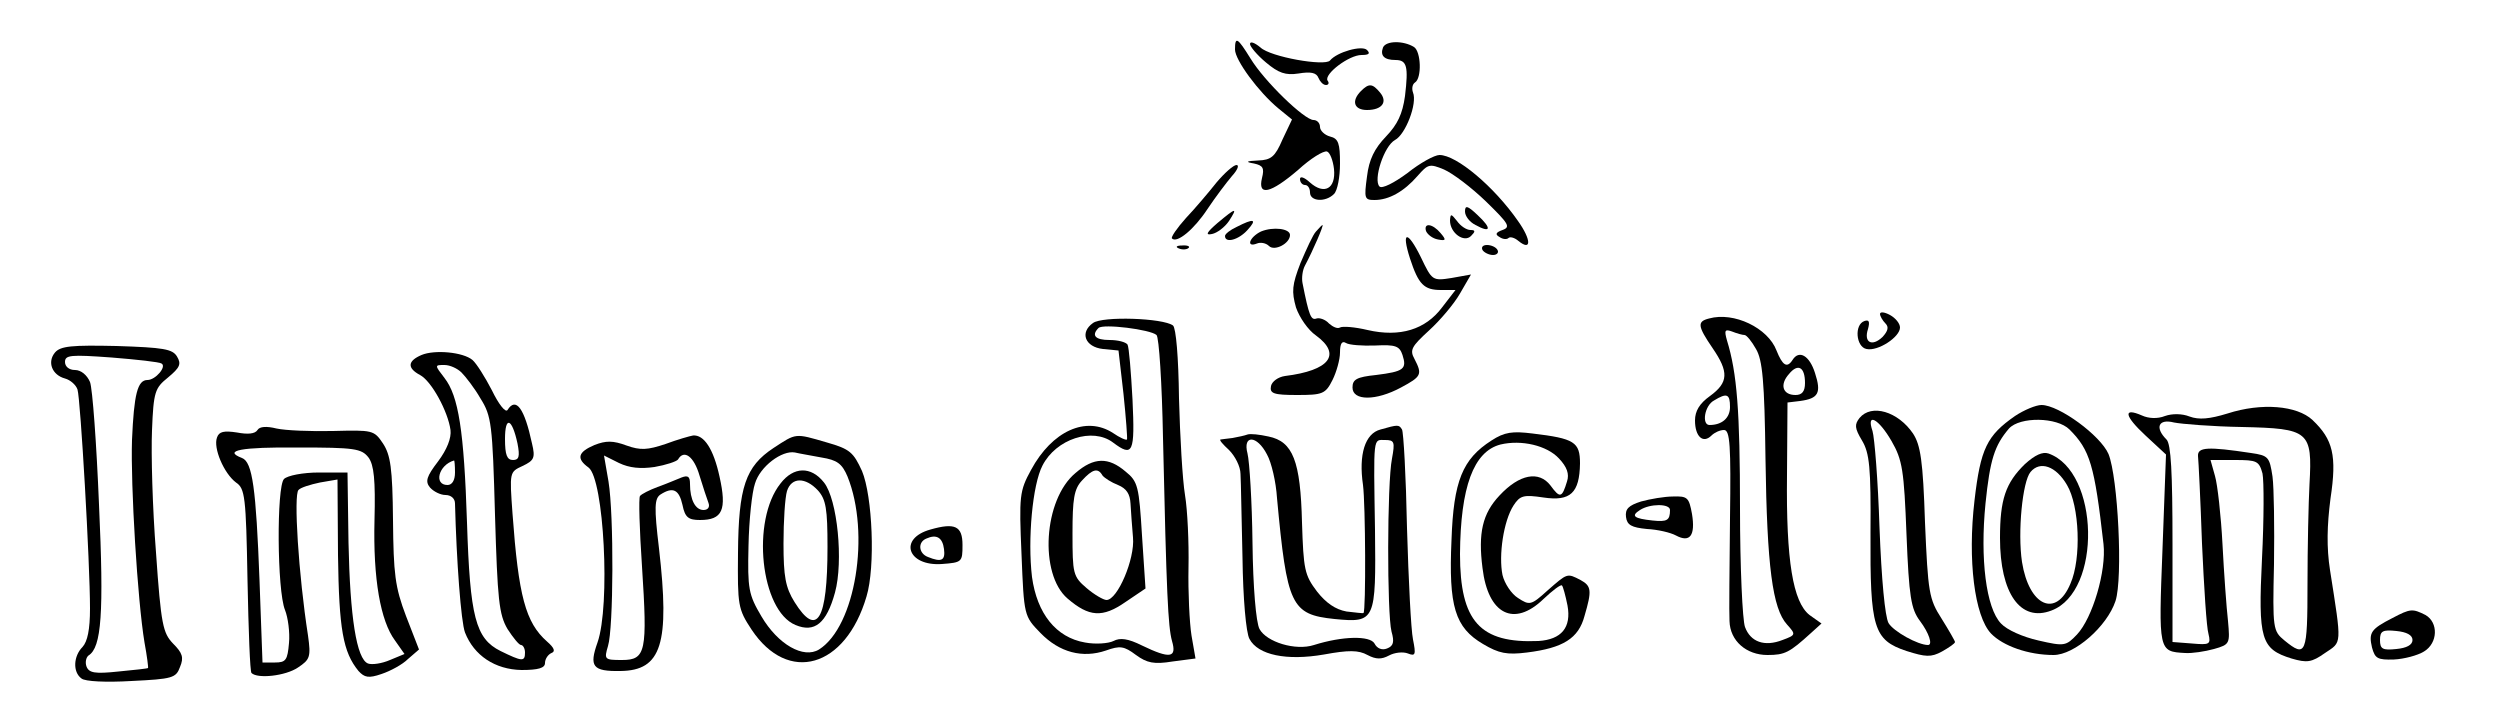
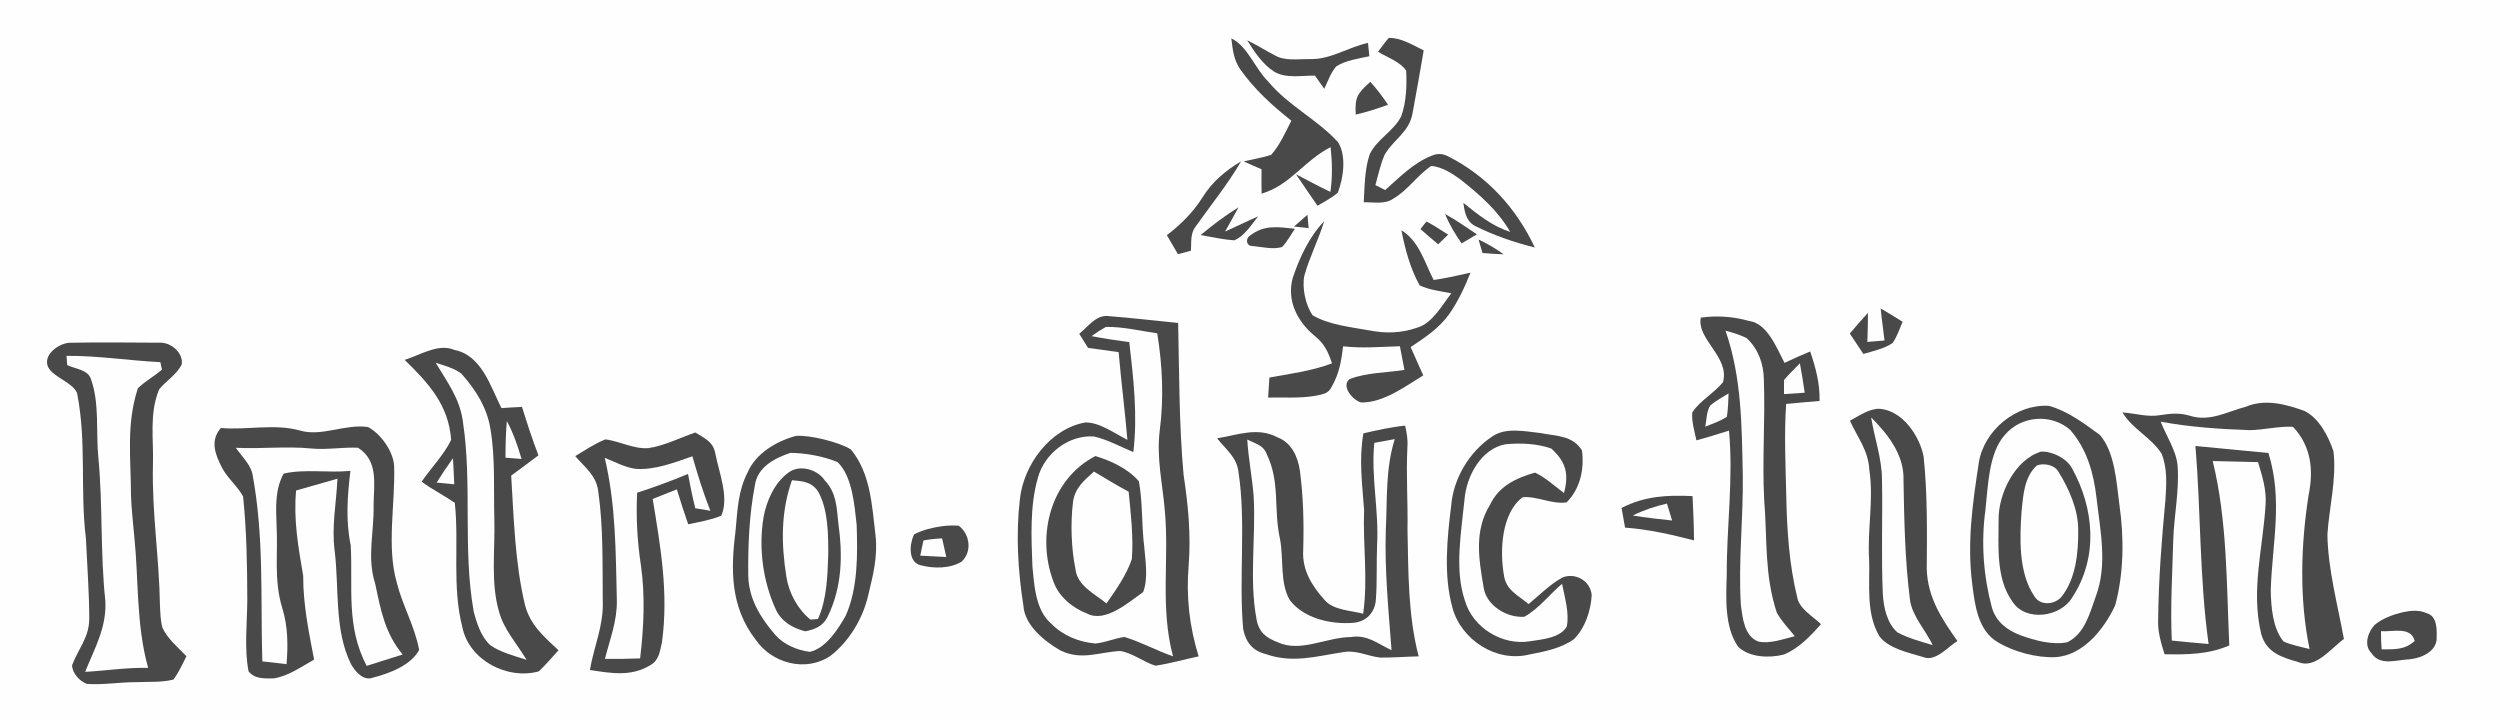
- <svg xmlns="http://www.w3.org/2000/svg" version="1.0" width="500pt" height="144pt" viewBox="0 0 500 144" preserveAspectRatio="xMidYMid meet">
-   <g transform="translate(0,144) scale(0.1,-0.1)" fill="#000000" stroke="none">
-     <path d="M2470 1341 c0 -21 47 -85 87 -118 l27 -22 -19 -40 c-15 -35 -23 -41 -49 -42 -24 -1 -26 -3 -8 -6 18 -4 21 -9 16 -29 -9 -37 17 -31 72 16 25 23 51 39 58 37 6 -2 12 -18 14 -35 4 -40 -20 -52 -48 -27 -12 11 -20 13 -20 7 0 -7 5 -12 10 -12 6 0 10 -7 10 -15 0 -18 31 -20 48 -3 7 7 12 34 12 61 0 40 -3 50 -20 54 -11 3 -20 12 -20 19 0 8 -6 14 -13 14 -18 0 -98 77 -126 123 -26 42 -31 45 -31 18z" />
-     <path d="M2500 1352 c0 -5 14 -22 32 -37 25 -21 39 -26 65 -22 24 4 36 2 40 -9 3 -7 9 -14 15 -14 5 0 7 4 3 9 -7 13 43 51 68 51 15 0 18 3 11 10 -10 10 -60 -4 -74 -21 -10 -12 -119 7 -139 26 -12 10 -21 13 -21 7z" />
-     <path d="M2766 1345 c-6 -16 2 -25 25 -25 23 0 26 -13 19 -72 -5 -36 -15 -57 -38 -81 -23 -24 -34 -46 -38 -80 -6 -44 -5 -47 15 -47 29 0 59 17 86 48 21 24 24 25 53 13 18 -8 55 -36 84 -64 45 -44 50 -51 33 -57 -14 -5 -15 -9 -6 -14 7 -5 15 -5 18 -2 3 3 12 1 20 -6 26 -21 26 2 -1 40 -48 69 -123 132 -157 132 -10 0 -39 -16 -64 -36 -27 -20 -51 -32 -56 -27 -13 13 9 81 31 93 21 11 45 73 36 95 -3 8 -1 17 4 20 14 9 12 62 -2 71 -21 13 -56 13 -62 -1z" />
-     <path d="M2722 1258 c-20 -20 -14 -38 12 -38 30 0 42 16 26 35 -15 18 -22 19 -38 3z" />
-     <path d="M2433 1075 c-15 -19 -43 -52 -61 -71 -18 -20 -31 -39 -28 -41 10 -10 44 18 71 59 16 24 38 53 49 66 11 12 15 22 9 22 -6 0 -24 -16 -40 -35z" />
-     <path d="M2930 1017 c0 -9 9 -21 21 -27 31 -17 33 -7 4 20 -20 19 -25 20 -25 7z" />
-     <path d="M2435 994 c-22 -19 -25 -25 -11 -22 10 2 25 13 34 26 18 28 14 27 -23 -4z" />
-     <path d="M2900 999 c0 -25 28 -45 42 -31 9 9 9 12 -1 12 -8 0 -20 8 -27 18 -12 15 -13 15 -14 1z" />
-     <path d="M2473 986 c-13 -6 -23 -14 -23 -18 0 -15 27 -8 45 12 20 22 13 24 -22 6z" />
-     <path d="M2522 977 c-23 -11 -31 -33 -8 -24 7 3 18 1 24 -5 11 -11 42 5 42 22 0 13 -34 17 -58 7z" />
-     <path d="M2632 977 c-6 -6 -19 -35 -31 -63 -17 -44 -18 -57 -9 -89 7 -20 24 -45 40 -56 52 -38 27 -70 -62 -81 -14 -2 -26 -11 -28 -20 -3 -15 5 -18 52 -18 51 0 57 2 71 30 8 16 15 41 15 55 0 18 4 24 12 19 6 -4 33 -6 59 -5 40 2 48 -1 54 -19 9 -28 3 -33 -53 -40 -39 -4 -47 -9 -47 -25 0 -27 47 -27 97 0 41 22 43 26 27 57 -10 18 -6 25 29 57 22 20 50 53 62 74 l22 38 -39 -7 c-38 -6 -39 -5 -61 41 -27 55 -40 54 -22 -2 17 -52 28 -63 62 -63 l29 0 -27 -35 c-33 -44 -84 -60 -149 -45 -25 6 -50 8 -55 5 -5 -3 -14 1 -22 8 -7 8 -19 12 -25 10 -11 -4 -15 5 -28 71 -2 10 0 26 5 35 16 30 38 81 35 81 -1 0 -7 -6 -13 -13z" />
-     <path d="M2852 978 c3 -7 13 -15 24 -17 16 -3 17 -1 5 13 -16 19 -34 21 -29 4z" />
-     <path d="M2358 943 c7 -3 16 -2 19 1 4 3 -2 6 -13 5 -11 0 -14 -3 -6 -6z" />
-     <path d="M2965 940 c3 -5 13 -10 21 -10 8 0 12 5 9 10 -3 6 -13 10 -21 10 -8 0 -12 -4 -9 -10z" />
-     <path d="M3760 812 c0 -4 5 -13 11 -19 7 -7 5 -15 -6 -27 -21 -20 -38 -11 -29 16 4 15 2 19 -7 16 -21 -7 -17 -52 4 -56 23 -5 67 24 67 43 0 8 -9 19 -20 25 -11 6 -20 7 -20 2z" />
-     <path d="M2186 794 c-27 -19 -16 -48 20 -52 l31 -3 10 -87 c5 -48 8 -89 7 -91 -2 -2 -15 4 -28 13 -54 35 -122 4 -164 -74 -23 -42 -24 -52 -19 -168 5 -124 5 -124 38 -158 38 -39 84 -51 131 -35 28 10 36 9 60 -9 22 -16 36 -19 73 -13 l46 6 -8 46 c-4 25 -7 87 -6 136 1 50 -2 115 -7 145 -5 30 -10 117 -12 193 -1 83 -6 141 -12 146 -20 15 -141 19 -160 5z m127 -24 c5 -4 11 -97 13 -206 7 -311 10 -377 18 -406 10 -34 -4 -36 -60 -9 -28 14 -44 16 -57 9 -10 -5 -36 -7 -57 -3 -58 10 -96 58 -106 131 -9 75 1 185 21 223 27 53 100 77 141 46 40 -30 44 -21 39 86 -3 55 -7 105 -10 110 -4 5 -19 9 -36 9 -28 0 -37 9 -22 24 9 9 104 -3 116 -14z" />
-     <path d="M2151 494 c-64 -53 -73 -202 -16 -251 43 -37 70 -39 116 -7 l40 27 -7 106 c-6 98 -8 108 -33 128 -34 29 -63 29 -100 -3z m54 -5 c4 -5 18 -14 31 -19 17 -7 24 -18 25 -37 1 -16 3 -46 5 -68 4 -43 -31 -125 -53 -125 -6 0 -25 11 -40 24 -27 23 -28 29 -28 109 0 69 3 89 19 106 21 23 32 26 41 10z" />
-     <path d="M3418 803 c-24 -6 -23 -15 7 -59 33 -48 32 -69 -5 -96 -21 -15 -30 -30 -30 -49 0 -32 16 -47 33 -30 6 6 17 11 25 11 12 0 14 -31 12 -177 -1 -98 -2 -190 -1 -205 1 -40 34 -68 76 -68 35 0 44 5 87 44 l21 19 -24 17 c-33 26 -47 108 -45 280 l1 145 25 3 c37 5 43 16 30 56 -11 35 -32 47 -45 26 -11 -17 -20 -11 -32 19 -17 45 -85 78 -135 64z m71 -33 c4 0 14 -12 23 -28 13 -22 17 -64 19 -221 3 -214 14 -298 43 -330 18 -20 18 -21 -9 -31 -36 -14 -64 -4 -75 26 -5 13 -10 120 -10 237 0 195 -6 271 -26 336 -6 21 -4 23 10 18 10 -4 21 -7 25 -7z m121 -96 c0 -17 -6 -24 -19 -24 -26 0 -32 21 -13 42 18 22 32 14 32 -18z m-150 -48 c0 -22 -16 -36 -41 -36 -16 0 -10 39 9 49 26 16 32 13 32 -13z" />
-     <path d="M110 735 c-16 -19 -6 -45 20 -52 11 -3 22 -13 25 -22 6 -19 25 -347 25 -438 0 -42 -5 -66 -15 -77 -18 -18 -20 -50 -2 -63 7 -6 49 -8 100 -5 82 4 89 6 97 28 8 19 5 28 -14 47 -20 21 -24 37 -34 182 -7 88 -10 198 -8 244 3 78 6 85 32 106 24 20 27 27 18 42 -9 15 -27 18 -121 21 -89 2 -112 0 -123 -13z m213 -22 c11 -6 -12 -33 -28 -33 -20 0 -27 -28 -31 -120 -3 -90 11 -321 25 -405 5 -27 8 -51 7 -51 0 -1 -27 -4 -59 -7 -47 -5 -59 -3 -64 10 -3 8 -1 18 4 22 26 16 31 84 21 302 -5 122 -13 232 -18 245 -6 14 -18 24 -30 24 -12 0 -20 7 -20 16 0 14 11 15 93 9 50 -4 96 -9 100 -12z" />
-     <path d="M843 730 c-28 -12 -29 -26 -3 -40 23 -12 56 -73 61 -110 2 -16 -7 -39 -25 -63 -23 -30 -26 -40 -16 -52 7 -8 21 -15 31 -15 11 0 19 -7 19 -17 3 -115 12 -237 20 -258 18 -46 60 -74 113 -75 34 0 47 4 47 14 0 8 6 17 13 20 8 3 6 10 -9 23 -43 38 -57 91 -69 256 -6 83 -6 83 20 95 23 11 26 16 19 45 -15 70 -32 94 -49 67 -4 -6 -18 12 -31 39 -14 27 -31 54 -39 61 -19 16 -76 21 -102 10z m80 -35 c8 -8 26 -31 38 -52 22 -35 24 -51 29 -233 5 -170 8 -199 25 -228 11 -17 23 -32 27 -32 4 0 8 -7 8 -15 0 -19 -6 -18 -49 3 -50 25 -61 68 -67 257 -6 184 -17 253 -45 289 -20 26 -20 26 0 26 11 0 26 -7 34 -15z m112 -142 c5 -26 3 -33 -9 -33 -12 0 -16 10 -16 42 0 47 14 42 25 -9z m-125 -58 c0 -16 -6 -25 -15 -25 -28 0 -18 40 13 49 1 1 2 -10 2 -24z" />
-     <path d="M4030 608 c-56 -39 -69 -65 -81 -169 -14 -119 0 -231 33 -266 24 -25 75 -43 125 -43 42 0 107 57 124 108 15 46 5 247 -14 294 -16 37 -99 98 -134 98 -11 0 -35 -10 -53 -22z m109 -27 c41 -41 50 -71 68 -229 6 -54 -22 -148 -53 -181 -22 -23 -25 -24 -77 -12 -31 7 -63 21 -75 34 -30 31 -42 130 -31 240 9 88 18 116 47 150 22 24 96 23 121 -2z" />
-     <path d="M4050 512 c-39 -38 -50 -71 -50 -148 0 -111 41 -169 103 -145 101 38 96 278 -6 314 -12 4 -27 -3 -47 -21z m84 -42 c25 -42 29 -147 7 -197 -29 -70 -83 -45 -97 43 -9 60 1 161 17 180 19 23 51 12 73 -26z" />
-     <path d="M4455 613 c-36 -11 -57 -13 -76 -6 -15 6 -35 6 -49 1 -15 -6 -33 -5 -46 1 -39 17 -35 -1 7 -40 l41 -38 -7 -189 c-8 -205 -8 -205 45 -208 14 -1 40 3 58 8 32 9 32 11 28 56 -3 26 -8 95 -11 153 -3 58 -10 120 -15 137 l-9 32 49 0 c44 0 48 -2 55 -27 3 -15 3 -91 -1 -170 -8 -162 -2 -181 59 -200 31 -9 40 -8 67 11 34 23 34 13 10 166 -7 45 -6 89 1 143 13 86 5 118 -36 157 -31 29 -102 35 -170 13z m29 -27 c134 -3 141 -8 135 -114 -2 -37 -4 -127 -4 -200 0 -141 -3 -148 -46 -113 -23 19 -24 23 -21 153 1 73 0 152 -3 175 -6 39 -8 42 -43 47 -86 13 -107 12 -106 -6 1 -9 5 -88 8 -175 4 -87 9 -168 13 -181 5 -21 2 -22 -33 -19 l-39 3 0 196 c0 144 -3 200 -12 209 -24 24 -16 42 15 34 15 -3 76 -8 136 -9z" />
-     <path d="M3719 604 c-10 -13 -10 -20 5 -45 15 -25 18 -54 17 -185 -1 -190 6 -214 72 -236 38 -12 49 -13 71 -1 14 8 26 16 26 19 0 2 -12 23 -27 47 -25 39 -27 52 -33 192 -4 124 -9 155 -24 178 -30 44 -83 60 -107 31z m64 -46 c22 -38 25 -59 30 -187 5 -125 9 -149 27 -173 18 -24 26 -48 16 -48 -20 0 -69 27 -79 44 -7 13 -14 86 -18 191 -3 94 -10 180 -14 193 -13 38 12 25 38 -20z" />
-     <path d="M515 580 c-5 -8 -20 -9 -41 -5 -26 4 -36 2 -40 -10 -8 -21 14 -72 38 -90 18 -12 20 -28 23 -195 2 -100 5 -184 8 -186 12 -12 68 -6 93 11 24 16 26 21 20 64 -19 122 -29 282 -19 291 4 5 24 11 43 15 l35 6 1 -151 c2 -149 10 -194 41 -232 12 -13 20 -15 46 -6 18 6 42 19 53 30 l22 19 -26 67 c-22 58 -25 84 -26 192 -1 104 -5 130 -20 153 -18 27 -21 27 -100 25 -44 -1 -95 1 -113 5 -20 5 -34 4 -38 -3z m222 -55 c11 -15 14 -45 12 -125 -3 -118 12 -202 41 -241 l19 -27 -29 -12 c-16 -7 -36 -10 -44 -7 -23 9 -36 93 -39 242 l-2 140 -57 0 c-32 0 -63 -6 -70 -13 -15 -15 -14 -223 2 -262 6 -15 10 -45 8 -66 -3 -34 -6 -39 -28 -39 l-25 0 -6 165 c-7 183 -14 236 -35 244 -39 15 -2 22 112 21 113 0 127 -2 141 -20z" />
-     <path d="M2761 581 c-31 -8 -44 -50 -35 -111 5 -39 6 -252 1 -256 -1 -1 -16 1 -34 3 -22 4 -41 17 -59 40 -25 33 -27 44 -30 138 -3 123 -18 162 -67 172 -18 4 -36 6 -42 4 -5 -2 -19 -5 -30 -7 -11 -1 -22 -3 -24 -3 -3 -1 5 -10 17 -21 12 -12 23 -33 23 -48 1 -15 2 -90 4 -168 1 -80 7 -150 14 -162 17 -32 74 -44 149 -31 49 9 69 9 87 -1 17 -9 28 -9 43 -1 11 6 28 8 38 4 15 -6 16 -2 10 28 -4 19 -9 119 -12 223 -2 104 -7 192 -10 197 -6 10 -8 10 -43 0z m-227 -50 c9 -16 18 -55 20 -87 20 -215 28 -233 115 -242 82 -8 83 -4 81 178 -3 191 -4 180 20 180 19 0 20 -4 14 -37 -10 -50 -10 -310 -1 -346 6 -21 4 -29 -9 -34 -10 -4 -20 0 -25 10 -9 16 -64 15 -121 -3 -37 -12 -95 6 -109 32 -7 13 -13 84 -14 172 -1 83 -6 163 -10 179 -10 38 19 37 39 -2z" />
-     <path d="M2983 559 c-58 -37 -76 -81 -80 -199 -6 -133 7 -175 63 -208 32 -19 48 -22 88 -17 72 9 103 28 115 73 15 51 14 60 -8 72 -27 14 -26 14 -66 -21 -33 -30 -36 -30 -59 -15 -13 8 -27 29 -31 46 -8 39 2 108 22 139 13 20 20 22 60 16 54 -8 72 9 73 68 0 43 -11 50 -95 60 -40 5 -56 3 -82 -14z m135 -36 c16 -17 21 -31 16 -46 -10 -33 -14 -34 -33 -8 -23 30 -62 23 -102 -20 -34 -36 -43 -75 -34 -145 11 -93 63 -119 122 -62 18 17 35 30 37 27 2 -2 7 -20 11 -40 8 -44 -12 -68 -58 -71 -117 -5 -157 39 -157 174 1 134 27 205 81 219 42 10 93 -2 117 -28z" />
-     <path d="M1331 552 c-36 -12 -50 -13 -78 -3 -27 10 -41 10 -64 1 -33 -14 -37 -27 -12 -45 31 -23 44 -276 18 -350 -17 -48 -10 -58 46 -57 82 1 99 54 77 245 -10 83 -9 100 3 108 25 16 37 10 44 -21 5 -25 12 -30 35 -30 45 0 54 20 39 87 -12 55 -31 84 -53 82 -6 -1 -31 -8 -55 -17z m-22 -46 c23 4 44 11 47 15 12 21 32 6 43 -32 7 -23 15 -47 18 -55 3 -8 -1 -14 -10 -14 -16 0 -27 20 -27 52 0 15 -4 18 -17 13 -10 -4 -31 -13 -48 -19 -16 -6 -32 -14 -35 -18 -3 -3 -1 -67 4 -141 11 -170 8 -187 -40 -187 -35 0 -36 1 -28 28 11 35 12 261 1 329 l-9 52 30 -15 c21 -10 43 -12 71 -8z" />
-     <path d="M1547 544 c-56 -37 -70 -78 -71 -210 -1 -105 0 -112 27 -153 73 -110 188 -77 230 66 18 59 12 201 -9 251 -17 37 -24 44 -70 57 -65 19 -61 19 -107 -11z m96 -19 c31 -5 41 -12 52 -38 46 -114 16 -300 -57 -346 -31 -19 -82 10 -115 66 -26 44 -28 55 -26 141 1 52 7 108 13 125 10 34 54 67 80 62 8 -2 32 -6 53 -10z" />
-     <path d="M1561 473 c-59 -74 -40 -254 30 -283 38 -16 62 3 79 65 17 62 5 186 -22 220 -26 33 -61 32 -87 -2z m75 -14 c16 -18 19 -37 19 -113 0 -147 -21 -182 -66 -110 -18 29 -22 51 -22 117 0 45 3 92 7 105 9 28 37 28 62 1z" />
-     <path d="M3282 437 c-25 -8 -32 -15 -30 -31 2 -16 11 -21 42 -24 21 -1 47 -7 58 -13 28 -15 39 0 32 43 -6 33 -9 36 -38 35 -17 0 -46 -5 -64 -10z m58 -17 c0 -21 -6 -24 -35 -21 -37 4 -44 9 -25 21 20 13 60 13 60 0z" />
-     <path d="M1861 381 c-65 -18 -46 -74 23 -69 40 3 41 4 41 38 0 38 -15 45 -64 31z m27 -39 c3 -23 -5 -27 -32 -16 -19 7 -21 30 -3 37 20 9 32 2 35 -21z" />
-     <path d="M4785 204 c-43 -22 -48 -29 -41 -59 6 -22 11 -25 44 -24 20 1 47 8 60 16 28 17 29 58 3 73 -26 13 -30 13 -66 -6z m40 -44 c0 -10 -12 -16 -32 -18 -28 -3 -33 0 -33 18 0 18 5 21 33 18 20 -2 32 -8 32 -18z" />
-   </g>
+ <svg xmlns="http://www.w3.org/2000/svg" version="1.1" viewBox="0 0 500 144" width="500.0pt" height="144.0pt">
+   <path d="M 0.00 0.00 L 500.00 0.00 L 500.00 144.00 L 0.00 144.00 L 0.00 0.00 Z" fill="#fefefe" />
+   <path d="M 277.74 7.59 C 280.11 7.48 282.67 9.07 284.74 10.08 C 284.05 14.26 283.27 18.44 282.52 22.61 C 281.86 26.46 278.73 27.83 276.93 30.95 C 276.08 32.87 275.64 35.00 275.08 37.02 C 275.73 37.35 276.38 37.68 277.04 38.01 C 279.88 35.49 282.75 32.53 286.35 31.14 C 287.42 30.66 288.51 30.69 289.59 31.25 C 297.39 35.18 303.27 41.62 306.96 49.50 C 302.82 48.47 298.68 47.05 294.88 45.12 C 293.19 44.14 292.93 42.33 292.66 40.57 C 295.62 42.93 298.40 45.20 302.05 46.39 C 299.56 42.08 295.93 38.93 292.07 35.88 C 290.40 34.66 288.35 33.36 286.26 33.18 C 283.47 35.06 281.59 38.01 278.68 39.72 C 276.98 40.93 274.72 40.42 272.75 40.45 C 272.94 37.31 272.91 33.81 273.96 30.82 C 275.36 27.87 278.85 26.13 280.24 23.25 C 281.28 20.41 281.37 17.15 281.24 14.14 C 280.03 12.32 277.43 11.48 275.61 10.35 C 276.30 9.42 276.98 8.46 277.74 7.59 Z" fill="#494949" />
+   <path d="M 246.27 7.67 C 249.60 9.33 250.98 13.70 253.66 16.33 C 257.71 21.20 263.42 23.84 267.62 28.45 C 269.33 31.25 268.68 35.59 267.57 38.52 C 266.38 39.57 264.87 40.34 263.50 41.15 C 262.07 39.06 260.60 36.98 259.21 34.86 C 261.51 36.02 263.74 37.30 266.08 38.37 C 266.51 35.35 266.45 32.46 266.12 29.43 C 260.78 32.15 258.08 37.03 252.32 38.73 C 252.29 37.10 252.28 35.48 252.31 33.85 C 251.11 33.35 249.91 32.82 248.73 32.28 C 250.55 31.85 252.43 31.56 254.22 30.98 C 255.96 29.05 257.09 26.44 258.27 24.14 C 254.41 21.08 250.87 17.87 248.02 13.83 C 246.74 11.93 246.52 9.89 246.27 7.67 Z" fill="#494949" />
+   <path d="M 249.44 8.05 C 251.31 8.97 253.08 10.09 254.94 11.05 C 256.90 12.26 259.78 11.78 262.02 11.81 C 266.04 11.95 269.58 9.46 273.60 8.58 C 273.69 9.47 273.78 10.36 273.87 11.25 C 271.71 11.72 269.11 12.07 267.23 13.29 C 266.16 14.55 265.56 16.27 264.86 17.76 C 264.23 16.88 263.61 15.99 262.98 15.12 C 260.38 15.10 257.01 15.75 254.74 14.27 C 252.50 12.82 250.81 10.29 249.44 8.05 Z" fill="#494949" />
+   <path d="M 274.06 16.36 C 275.37 17.78 276.51 19.34 277.61 20.94 C 275.49 21.73 273.35 22.41 271.15 22.92 C 270.92 19.39 271.54 18.67 274.06 16.36 Z" fill="#494949" />
+   <path d="M 248.22 32.27 C 245.54 36.87 242.23 40.93 239.17 45.24 C 238.00 46.74 238.33 48.36 238.17 50.15 C 237.31 50.38 236.45 50.61 235.59 50.84 C 234.86 49.57 234.12 48.30 233.37 47.04 C 236.17 44.89 238.60 42.49 240.50 39.48 C 242.42 36.38 245.09 34.11 248.22 32.27 Z" fill="#494949" />
+   <path d="M 247.71 41.45 C 246.84 43.09 245.91 44.69 245.01 46.32 C 247.23 45.32 249.39 44.24 251.62 43.28 C 250.31 44.92 248.86 47.26 246.84 48.07 C 244.59 47.90 242.35 47.41 240.13 47.01 C 242.54 44.99 245.04 43.11 247.71 41.45 Z" fill="#494949" />
+   <path d="M 261.49 42.95 C 261.57 43.84 261.65 44.74 261.73 45.63 C 260.75 45.53 259.78 45.42 258.80 45.31 C 259.69 44.52 260.59 43.73 261.49 42.95 Z" fill="#494949" />
+   <path d="M 289.02 42.81 C 291.25 44.01 293.27 45.48 295.38 46.87 C 294.36 47.47 293.34 48.08 292.32 48.68 C 291.03 46.82 289.88 44.92 289.02 42.81 Z" fill="#494949" />
+   <path d="M 285.29 44.31 C 286.80 45.06 288.20 46.04 289.63 46.93 C 288.97 47.57 288.31 48.21 287.64 48.85 C 286.44 47.86 285.24 46.86 284.09 45.81 C 284.48 45.30 284.88 44.80 285.29 44.31 Z" fill="#494949" />
+   <path d="M 258.97 45.75 C 258.17 46.98 257.43 48.33 256.43 49.40 C 254.63 49.95 252.43 49.39 250.59 49.21 C 249.27 49.29 248.99 47.75 250.03 47.10 C 252.87 44.90 255.66 45.40 258.97 45.75 Z" fill="#494949" />
+   <path d="M 264.84 44.24 C 263.71 47.95 261.89 51.43 260.86 55.16 C 260.39 57.57 261.10 61.05 262.54 63.07 C 265.82 64.99 270.30 65.43 273.99 66.10 C 277.21 66.73 280.33 66.62 283.45 65.53 C 286.50 64.64 288.39 61.06 290.26 58.66 C 288.18 58.25 285.85 57.99 283.93 57.07 C 282.05 53.71 281.01 49.80 280.28 46.05 C 283.82 48.21 284.92 52.48 286.73 56.00 C 289.21 55.64 291.66 55.09 294.10 54.53 C 292.96 57.41 291.61 60.29 289.83 62.84 C 287.77 65.70 285.00 67.49 282.13 69.42 C 282.96 71.31 283.82 73.19 284.65 75.08 C 280.96 77.33 276.76 80.52 272.26 80.50 C 270.63 80.14 268.10 77.20 269.93 75.81 C 273.32 74.51 277.31 74.54 280.89 73.99 C 280.59 72.41 280.28 70.83 279.98 69.25 C 276.13 69.36 272.44 69.70 268.61 69.26 C 268.30 72.11 267.82 74.79 266.36 77.30 C 265.66 78.84 264.44 78.85 262.97 79.18 C 259.95 79.68 256.70 79.47 253.62 79.50 C 253.70 78.17 253.78 76.84 253.88 75.51 C 258.12 74.74 262.34 74.20 266.40 72.67 C 265.63 70.35 264.85 68.67 262.88 67.13 C 259.44 64.27 257.31 60.08 258.55 55.57 C 259.92 51.51 261.83 47.36 264.84 44.24 Z" fill="#494949" />
+   <path d="M 295.71 47.90 C 297.49 48.74 299.13 49.71 300.73 50.86 C 299.31 50.81 297.90 50.72 296.49 50.60 C 296.22 49.70 295.96 48.80 295.71 47.90 Z" fill="#494949" />
+   <path d="M 376.13 61.70 C 377.63 62.53 379.06 63.45 380.52 64.36 C 379.93 65.77 379.40 67.32 378.54 68.59 C 376.86 69.75 374.61 70.21 372.68 70.79 C 371.77 69.43 370.86 68.07 369.96 66.71 C 371.14 65.31 372.34 63.92 373.59 62.57 C 373.60 64.51 373.54 66.45 373.47 68.38 C 374.62 68.29 375.76 68.19 376.90 68.10 C 376.67 65.96 376.34 63.83 376.13 61.70 Z" fill="#494949" />
+   <path d="M 221.91 63.24 C 226.49 63.59 231.06 64.14 235.63 64.59 C 235.86 74.71 235.80 84.91 236.72 95.00 C 237.64 101.03 238.20 106.89 237.74 113.00 C 237.20 119.28 237.87 125.27 239.73 131.27 C 236.85 131.88 234.01 132.71 231.10 133.14 C 228.70 132.42 226.49 130.56 224.03 130.20 C 219.67 130.43 216.29 132.17 212.01 130.05 C 208.83 128.20 204.91 125.05 204.67 121.08 C 203.59 114.15 203.16 106.95 203.96 99.97 C 204.66 93.03 209.94 85.79 217.05 84.49 C 219.94 84.44 222.96 86.71 225.48 87.97 C 224.99 82.11 224.22 76.28 223.73 70.42 C 221.69 70.16 219.64 69.86 217.60 69.57 C 217.02 68.63 216.44 67.70 215.85 66.76 C 217.64 65.31 219.32 62.79 221.91 63.24 Z" fill="#494949" />
+   <path d="M 340.16 63.52 C 343.45 63.08 346.56 63.29 349.77 64.18 C 353.48 64.64 355.37 69.66 356.90 72.58 C 358.59 71.77 360.30 71.01 362.04 70.29 C 363.13 73.54 364.01 76.72 363.91 80.19 C 361.68 80.39 359.45 80.56 357.23 80.79 C 356.81 86.89 357.12 92.93 357.25 99.03 C 357.38 105.77 357.82 112.92 359.45 119.48 C 359.86 121.78 362.62 123.29 364.19 124.83 C 362.16 127.16 359.64 129.79 356.72 130.92 C 353.86 131.65 349.86 131.51 347.62 129.34 C 344.88 125.41 345.20 119.56 345.35 115.01 C 345.31 105.31 346.70 95.82 345.80 86.12 C 343.63 86.79 341.48 87.49 339.28 88.07 C 338.92 86.29 338.30 84.33 338.45 82.50 C 339.96 80.15 342.82 78.63 344.59 76.45 C 346.02 71.44 339.30 67.88 340.16 63.52 Z" fill="#494949" />
+   <path d="M 221.18 65.38 C 224.60 65.33 228.08 66.18 231.45 66.67 C 232.50 73.19 232.79 79.54 231.95 86.10 C 231.27 91.54 232.49 96.60 232.95 101.96 C 233.90 111.93 231.96 121.42 234.61 131.27 C 231.31 130.13 228.21 128.40 224.88 127.39 C 222.95 127.66 221.02 128.52 219.08 128.70 C 215.77 128.41 212.61 127.14 210.26 124.74 C 207.10 122.07 206.83 116.99 206.48 113.17 C 206.26 107.40 205.96 101.14 207.58 95.55 C 208.88 90.71 213.73 86.94 218.78 87.30 C 221.51 87.89 224.09 89.37 226.67 90.42 C 227.55 82.97 226.70 75.86 225.86 68.43 C 223.33 68.07 220.81 67.72 218.31 67.23 C 219.23 66.55 220.19 65.94 221.18 65.38 Z" fill="#fefefe" />
+   <path d="M 345.10 66.13 C 346.52 66.52 348.01 66.95 349.33 67.63 C 351.67 69.78 352.74 72.81 352.77 75.95 C 353.07 83.96 352.41 92.00 352.84 100.02 C 353.48 107.87 352.84 114.85 355.36 122.54 C 356.32 124.25 357.74 125.72 358.96 127.24 C 356.71 127.78 353.94 128.84 351.64 128.30 C 348.84 127.22 348.50 123.50 348.17 120.94 C 347.64 112.33 348.68 103.62 348.56 95.00 C 348.34 85.14 348.37 75.57 345.10 66.13 Z" fill="#fefefe" />
+   <path d="M 14.13 68.55 C 20.03 68.43 25.96 68.51 31.86 68.54 C 34.10 68.38 36.70 70.52 36.35 72.87 C 35.42 74.84 33.21 76.18 31.83 77.86 C 29.81 82.83 30.75 87.69 30.59 92.97 C 30.35 102.41 31.86 111.66 31.99 121.08 C 32.07 122.55 32.09 124.11 32.49 125.54 C 33.47 127.73 35.64 129.53 37.29 131.24 C 36.50 132.83 35.74 134.48 34.69 135.91 C 32.25 136.54 29.54 136.31 27.02 136.44 C 23.81 136.43 20.56 137.02 17.36 136.78 C 15.88 136.20 14.49 134.70 14.41 133.06 C 15.63 129.78 17.80 127.56 17.85 123.86 C 17.85 118.47 17.43 113.04 17.18 107.65 C 15.98 97.87 17.37 88.57 15.41 78.59 C 14.38 76.35 10.75 75.55 9.62 73.41 C 8.48 70.88 11.97 68.50 14.13 68.55 Z" fill="#494949" />
+   <path d="M 90.85 69.98 C 96.33 71.04 98.08 77.26 100.29 81.62 C 101.66 81.53 103.03 81.44 104.40 81.38 C 105.42 84.63 106.45 87.88 107.69 91.06 C 105.89 92.43 104.06 93.78 102.24 95.12 C 102.75 103.48 103.00 112.76 105.00 120.99 C 106.04 125.02 108.80 127.34 111.70 130.05 C 110.40 131.47 109.15 132.97 107.74 134.28 C 101.50 136.01 93.90 132.09 92.50 125.57 C 90.35 117.29 91.85 108.70 90.96 100.57 C 88.80 99.07 86.45 97.91 84.33 96.34 C 86.22 93.55 88.76 91.01 90.23 87.98 C 89.73 80.97 85.68 76.61 80.93 71.98 C 83.98 71.03 87.72 68.60 90.85 69.98 Z" fill="#494949" />
+   <path d="M 32.07 72.43 L 32.39 73.93 C 30.86 75.25 29.02 76.24 27.58 77.65 C 25.21 84.89 26.18 91.63 26.20 99.05 C 26.28 101.76 26.61 104.40 26.84 107.10 C 27.77 116.05 27.19 124.81 29.63 133.58 C 25.39 133.47 21.25 134.14 17.03 134.37 C 18.94 129.62 21.40 125.40 21.06 120.07 C 20.04 110.57 20.58 101.03 19.67 91.51 C 19.17 86.48 19.92 80.71 18.23 75.94 C 17.67 73.90 15.11 73.83 13.44 73.02 C 13.38 72.40 13.34 71.79 13.30 71.17 C 19.58 71.12 25.80 72.12 32.07 72.43 Z" fill="#fefefe" />
+   <path d="M 87.14 72.56 C 88.84 73.10 90.83 73.63 92.27 74.73 C 95.09 77.88 97.40 81.49 98.08 85.74 C 99.10 91.70 98.70 97.97 98.87 104.00 C 99.02 109.91 98.12 116.58 99.78 122.23 C 100.75 125.92 103.33 128.65 105.31 131.96 C 102.88 131.19 100.12 130.49 98.02 129.01 C 96.22 127.35 95.33 124.60 94.74 122.29 C 92.52 109.87 94.47 96.83 92.60 84.48 C 92.04 79.80 89.47 76.46 87.14 72.56 Z" fill="#fefefe" />
+   <path d="M 359.98 72.67 C 360.35 74.62 360.65 76.58 360.94 78.54 C 359.56 78.64 358.18 78.73 356.80 78.82 C 356.79 77.88 356.79 76.95 356.80 76.01 C 357.80 74.84 358.88 73.75 359.98 72.67 Z" fill="#fefefe" />
+   <path d="M 345.72 78.68 C 345.65 80.23 345.63 81.83 345.37 83.36 C 344.00 84.24 342.55 84.74 341.04 85.33 C 341.35 84.00 341.27 82.20 342.09 81.06 C 343.19 80.14 344.50 79.43 345.72 78.68 Z" fill="#fefefe" />
+   <path d="M 460.91 82.20 C 463.82 83.62 465.73 87.33 466.70 90.29 C 467.36 95.77 465.78 101.85 465.48 106.95 C 465.60 113.88 467.54 120.98 468.78 127.80 C 466.25 129.59 463.06 133.92 459.63 132.40 C 456.27 131.45 453.24 130.49 452.23 126.74 C 450.15 118.06 452.59 109.66 453.11 100.98 C 453.34 97.93 452.45 95.29 451.61 92.42 C 448.59 92.33 445.56 92.30 442.54 92.21 C 445.47 104.06 445.30 116.94 445.86 129.09 C 441.60 130.92 437.46 130.92 432.91 130.85 C 432.23 128.62 431.54 126.45 431.63 124.08 C 431.70 116.08 432.33 107.99 433.08 100.03 C 433.30 97.06 433.50 93.49 432.29 90.69 C 430.22 87.48 426.52 85.85 424.49 82.49 C 427.23 82.68 429.53 83.48 432.09 83.02 C 434.13 82.69 435.94 82.54 437.95 83.14 C 441.97 84.42 445.31 82.36 449.22 81.33 C 453.01 79.72 457.23 80.85 460.91 82.20 Z" fill="#494949" />
+   <path d="M 409.79 81.17 C 413.48 82.17 416.95 84.76 420.00 87.01 C 423.00 90.49 423.30 96.56 423.88 100.95 C 424.83 107.53 424.78 114.62 423.04 121.06 C 420.87 125.75 416.63 131.16 411.01 131.43 C 407.33 131.59 402.72 130.36 399.56 128.44 C 395.62 126.15 394.97 121.06 394.47 116.96 C 393.37 108.67 394.50 100.82 395.75 92.61 C 396.75 86.08 403.22 80.75 409.79 81.17 Z" fill="#494949" />
+   <path d="M 375.99 81.76 C 380.54 82.17 383.90 87.16 384.72 91.27 C 385.50 98.73 385.41 106.36 385.35 113.85 C 385.55 119.55 388.32 123.72 391.48 128.20 C 389.57 129.37 387.06 132.45 384.63 131.41 C 381.80 130.54 377.60 129.72 375.82 127.16 C 373.18 122.51 373.98 117.10 373.83 112.00 C 373.43 105.90 374.79 100.04 373.86 93.94 C 373.66 90.06 371.51 87.53 369.99 84.14 C 371.75 83.20 373.95 81.65 375.99 81.76 Z" fill="#494949" />
+   <path d="M 374.23 83.49 C 377.57 86.81 380.87 91.03 380.70 96.00 C 380.84 104.06 380.98 111.90 381.99 119.93 C 382.40 123.19 385.15 126.06 386.54 129.03 C 384.18 128.31 381.67 127.65 379.48 126.47 C 377.42 124.68 376.72 121.49 376.57 118.87 C 376.22 111.24 376.55 103.58 376.40 95.96 C 376.38 91.62 374.90 87.71 374.23 83.49 Z" fill="#fefefe" />
+   <path d="M 414.04 85.98 C 417.43 89.89 418.72 94.59 419.31 99.63 C 420.04 106.11 421.53 112.87 419.19 119.19 C 417.97 122.57 416.99 126.73 413.46 128.45 C 410.40 129.06 406.89 128.07 404.01 127.02 C 401.42 126.04 399.22 124.33 398.40 121.59 C 396.68 115.19 396.19 108.53 397.09 101.96 C 397.62 97.28 397.68 90.67 400.97 86.98 C 404.24 83.11 410.25 82.66 414.04 85.98 Z" fill="#fefefe" />
+   <path d="M 432.14 84.34 C 438.08 85.43 443.94 85.82 449.97 86.03 C 452.84 85.98 455.73 85.21 458.59 85.36 C 462.23 89.20 462.75 93.98 461.72 99.01 C 460.15 109.09 459.84 119.78 461.91 129.80 C 460.19 129.39 458.35 129.01 456.72 128.31 C 454.51 125.67 454.21 121.30 454.15 118.00 C 454.46 108.44 456.61 100.08 453.69 90.60 C 448.83 90.10 443.96 89.69 439.09 89.20 C 440.18 102.37 439.89 115.72 441.72 128.80 C 439.26 128.60 436.81 128.36 434.36 128.11 C 434.04 121.38 434.48 114.69 434.65 107.97 C 434.81 103.09 435.89 98.04 435.52 93.18 C 435.27 90.12 433.25 87.19 432.14 84.34 Z" fill="#fefefe" />
+   <path d="M 44.17 85.60 C 49.55 86.05 54.89 84.68 60.02 86.11 C 64.36 87.38 68.99 84.75 73.58 85.40 C 76.10 86.68 78.67 90.28 78.82 93.14 C 79.10 100.64 77.26 109.25 79.36 116.53 C 80.50 121.14 82.95 125.22 83.83 129.98 C 82.21 133.08 77.80 134.71 74.61 135.52 C 72.69 136.28 71.03 134.31 70.20 132.82 C 66.81 125.99 67.86 117.59 66.93 110.17 C 66.30 105.21 67.25 100.82 67.49 95.74 C 64.73 96.52 61.97 97.30 59.22 98.10 C 58.68 103.97 59.66 109.43 60.64 115.17 C 60.62 120.92 61.75 126.32 62.82 131.92 C 60.35 133.31 57.63 135.23 54.80 135.67 C 52.98 135.70 50.96 135.85 49.71 134.27 C 48.83 129.67 49.43 124.67 49.46 120.00 C 49.44 113.03 49.33 106.25 48.62 99.30 C 47.51 97.23 45.55 95.70 44.43 93.60 C 43.06 90.93 41.94 88.17 44.17 85.60 Z" fill="#494949" />
+   <path d="M 101.37 84.21 C 102.68 86.62 103.53 89.17 104.31 91.79 C 103.24 91.71 102.17 91.62 101.10 91.54 C 101.10 89.09 101.16 86.65 101.37 84.21 Z" fill="#fefefe" />
+   <path d="M 281.02 85.13 C 281.37 86.57 281.60 88.01 281.48 89.50 C 281.20 94.99 281.60 100.50 281.50 106.00 C 281.69 114.54 281.58 122.94 283.73 131.27 C 281.17 131.33 278.61 131.54 276.06 131.52 C 273.35 131.21 271.21 129.89 268.38 130.47 C 263.11 131.28 258.49 132.68 253.20 130.83 C 250.47 130.14 249.17 128.46 248.63 125.77 C 247.72 115.47 249.25 104.64 247.70 94.42 C 247.37 91.42 245.18 89.92 243.42 87.66 C 247.65 86.99 251.46 85.34 255.53 87.48 C 258.30 88.53 259.56 91.33 259.97 94.08 C 260.68 99.39 260.80 104.72 260.64 110.08 C 260.41 114.06 262.41 117.22 264.98 120.06 C 266.68 122.05 270.22 122.09 272.63 122.75 C 273.63 115.78 272.55 108.99 272.82 101.99 C 272.45 96.80 271.76 91.88 272.68 86.67 C 275.44 86.03 278.19 85.41 281.02 85.13 Z" fill="#494949" />
+   <path d="M 308.17 86.62 C 311.28 87.24 314.58 87.07 316.40 90.11 C 316.87 93.87 316.06 97.70 313.34 100.46 C 310.46 100.95 307.36 99.16 304.53 99.45 C 300.26 102.63 299.94 110.23 300.78 114.99 C 301.16 118.02 303.60 119.05 305.72 120.81 C 307.89 119.04 309.98 116.87 312.45 115.52 C 315.04 114.42 318.15 116.17 318.34 119.09 C 318.15 122.18 317.03 125.58 314.81 127.81 C 312.33 129.63 308.88 130.34 305.91 130.89 C 299.31 132.56 292.21 128.00 290.48 121.51 C 288.70 115.13 289.41 107.72 290.23 101.21 C 290.65 95.75 293.83 90.38 298.38 87.34 C 301.07 85.39 305.10 86.29 308.17 86.62 Z" fill="#494949" />
+   <path d="M 139.07 86.50 C 140.93 87.68 142.66 88.33 143.07 90.74 C 143.79 94.44 145.88 99.57 144.25 103.15 C 142.18 103.99 139.83 104.41 137.64 104.85 C 136.84 102.54 136.08 100.22 135.37 97.87 C 133.76 98.50 132.15 99.14 130.54 99.79 C 132.12 109.43 133.74 118.64 132.39 128.46 C 131.97 130.27 131.82 132.09 130.01 133.07 C 126.14 135.39 122.18 134.63 117.98 134.00 C 118.81 129.15 120.77 125.09 120.55 120.08 C 120.48 112.89 120.68 105.56 119.67 98.43 C 119.34 95.14 117.06 93.57 115.05 91.23 C 117.00 90.04 118.98 88.71 121.10 87.87 C 123.91 88.24 126.90 89.88 129.70 89.62 C 132.86 89.16 136.05 87.53 139.07 86.50 Z" fill="#494949" />
+   <path d="M 159.18 87.18 C 161.93 86.96 167.82 88.41 170.18 89.89 C 174.14 94.71 174.38 101.07 175.10 107.01 C 175.58 111.15 174.65 114.92 173.68 118.90 C 172.63 123.60 169.93 128.16 166.13 131.14 C 161.20 134.53 154.35 132.69 151.08 127.87 C 146.02 121.26 146.13 113.86 147.13 105.97 C 147.51 101.92 147.61 98.21 149.51 94.51 C 151.12 90.68 155.34 88.21 159.18 87.18 Z" fill="#494949" />
+   <path d="M 249.45 87.92 C 250.94 88.66 252.63 89.00 253.29 90.70 C 256.11 96.50 254.65 101.63 255.99 107.75 C 256.76 111.63 255.93 116.65 257.98 120.05 C 260.80 123.73 266.30 124.93 270.70 124.56 C 273.24 124.33 274.97 122.53 275.17 119.99 C 275.45 116.33 275.27 112.63 275.42 108.96 C 275.80 102.11 274.19 95.44 274.86 88.57 C 276.23 88.33 277.59 88.08 278.95 87.82 C 277.07 93.85 277.47 99.82 277.16 106.02 C 276.91 114.10 277.70 122.01 278.31 130.04 C 275.48 128.72 273.48 126.87 270.13 127.41 C 265.24 127.47 260.05 130.55 255.58 128.46 C 253.17 127.56 251.73 126.40 251.29 123.76 C 249.82 115.82 251.20 107.28 250.73 99.23 C 250.43 95.45 249.69 91.71 249.45 87.92 Z" fill="#fefefe" />
+   <path d="M 47.17 89.56 C 52.22 89.81 57.23 89.20 62.26 89.70 C 65.39 90.00 68.49 89.40 71.61 89.55 C 75.73 92.18 74.76 96.84 74.72 101.01 C 74.83 106.67 73.33 111.36 75.06 116.84 C 76.14 122.03 77.03 126.71 80.53 130.90 C 78.13 131.64 75.74 132.44 73.33 133.17 C 69.18 125.22 70.59 117.62 70.15 109.11 C 69.11 104.06 69.48 99.23 70.08 94.17 C 65.69 94.62 61.01 93.74 56.73 94.72 C 54.97 97.93 55.19 101.43 55.31 104.97 C 55.63 110.75 54.73 115.99 56.46 121.63 C 57.59 125.31 57.62 129.03 57.31 132.83 C 55.70 132.64 54.08 132.45 52.46 132.27 C 52.10 119.51 52.84 107.30 50.46 94.63 C 49.96 92.75 48.26 91.15 47.17 89.56 Z" fill="#fefefe" />
+   <path d="M 301.12 88.85 C 304.09 88.57 307.43 88.70 310.26 89.71 C 313.23 92.40 313.80 94.80 312.80 98.60 C 310.93 97.23 309.11 95.50 307.00 94.52 C 303.19 95.61 299.78 97.22 297.99 100.98 C 294.82 106.14 295.74 111.73 296.71 117.39 C 297.18 121.07 301.38 123.62 304.87 123.35 C 307.74 121.76 309.92 118.87 312.41 116.76 C 312.93 119.41 313.90 122.58 313.36 125.28 C 312.10 127.61 308.32 127.89 305.99 128.25 C 300.46 129.18 294.49 125.50 292.97 120.08 C 290.86 113.94 292.27 106.30 292.90 99.92 C 293.27 95.29 296.18 89.74 301.12 88.85 Z" fill="#fefefe" />
+   <path d="M 158.09 90.57 C 161.12 90.61 164.76 91.25 167.54 92.44 C 170.48 95.31 170.90 101.08 171.33 104.95 C 171.53 110.85 171.60 117.67 169.14 123.14 C 167.62 125.84 165.17 129.67 161.96 130.37 C 159.43 130.04 156.76 128.93 155.05 126.97 C 152.09 123.55 149.74 119.75 149.65 115.08 C 149.59 109.11 149.84 102.94 150.98 97.07 C 151.47 93.41 154.95 91.62 158.09 90.57 Z" fill="#fefefe" />
+   <path d="M 408.20 90.33 C 410.40 90.21 413.30 91.64 414.38 93.61 C 418.87 101.70 419.69 111.50 414.46 119.47 C 412.16 123.39 405.25 124.43 402.55 120.42 C 399.16 115.77 399.72 109.39 399.72 103.94 C 399.65 98.77 403.00 91.90 408.20 90.33 Z" fill="#494949" />
+   <path d="M 120.95 91.57 C 122.93 92.34 125.03 93.51 127.14 93.77 C 131.02 94.04 134.87 92.50 138.48 91.26 C 139.53 94.95 140.66 98.59 142.07 102.15 C 141.06 101.99 140.06 101.82 139.05 101.65 C 138.49 99.38 138.03 97.08 137.60 94.79 C 134.25 96.19 130.87 97.43 127.42 98.55 C 127.21 103.42 127.43 108.08 128.16 112.90 C 129.06 119.09 128.77 125.48 128.02 131.68 C 125.68 131.77 123.34 131.81 120.99 131.78 C 121.99 127.75 123.44 124.28 123.37 120.06 C 123.14 110.45 123.18 100.98 120.95 91.57 Z" fill="#fefefe" />
+   <path d="M 90.59 91.65 C 90.70 93.39 90.78 95.12 90.85 96.86 C 89.68 96.75 88.50 96.64 87.33 96.52 C 88.36 94.86 89.44 93.24 90.59 91.65 Z" fill="#fefefe" />
+   <path d="M 219.08 91.21 C 222.18 92.14 225.66 93.75 227.78 96.27 C 228.57 100.55 228.29 105.01 228.85 109.35 C 229.08 112.20 229.68 115.69 228.63 118.41 C 225.76 120.42 221.06 124.64 217.41 122.71 C 214.48 121.58 211.75 119.34 210.68 116.30 C 207.26 107.20 210.02 95.90 219.08 91.21 Z" fill="#494949" />
+   <path d="M 407.39 93.08 C 408.77 92.58 410.87 92.95 411.66 94.30 C 413.78 97.71 415.64 101.86 415.64 105.94 C 415.69 110.45 415.21 115.67 412.31 119.35 C 410.93 120.97 408.00 121.22 406.84 119.20 C 403.65 114.46 403.94 107.49 404.33 102.05 C 404.67 98.90 404.87 95.35 407.39 93.08 Z" fill="#fefefe" />
+   <path d="M 164.94 96.06 C 167.25 98.50 167.33 101.32 167.65 104.48 C 168.57 111.04 168.46 117.40 165.48 123.45 C 164.58 125.23 162.90 125.92 161.04 126.26 C 158.52 125.61 156.25 124.31 155.14 121.85 C 152.57 116.20 151.70 109.61 152.70 103.48 C 153.29 100.19 154.90 96.54 157.68 94.53 C 159.87 92.84 163.45 93.84 164.94 96.06 Z" fill="#494949" />
+   <path d="M 218.79 94.32 C 221.09 95.68 223.36 97.08 225.73 98.34 C 226.16 102.77 226.71 107.36 226.37 111.81 C 225.30 115.00 223.20 117.94 221.30 120.69 C 218.97 118.78 215.48 117.18 215.10 113.86 C 214.25 109.74 214.08 104.61 214.60 100.44 C 214.95 97.62 216.80 96.09 218.79 94.32 Z" fill="#fefefe" />
+   <path d="M 163.65 98.36 C 165.65 101.94 165.66 106.95 165.65 110.95 C 165.51 115.14 165.36 119.93 163.60 123.79 L 162.10 123.93 C 159.53 121.86 157.76 118.56 157.27 115.31 C 156.24 108.81 156.15 102.30 158.40 96.04 C 160.58 96.26 162.36 96.33 163.65 98.36 Z" fill="#fefefe" />
+   <path d="M 338.51 99.22 C 338.65 102.17 338.79 105.12 338.80 108.08 C 334.23 106.90 329.73 105.87 325.01 105.52 C 324.77 104.21 324.54 102.90 324.31 101.59 C 328.92 99.21 333.43 98.98 338.51 99.22 Z" fill="#494949" />
+   <path d="M 333.39 100.71 C 333.73 101.84 334.07 102.97 334.42 104.10 C 331.79 103.81 329.17 103.55 326.56 103.10 C 328.78 102.00 330.99 101.27 333.39 100.71 Z" fill="#fefefe" />
+   <path d="M 188.35 105.25 C 189.50 105.10 190.63 105.06 191.74 105.14 C 194.01 106.82 194.46 110.36 192.32 112.33 C 190.02 113.74 186.75 113.73 184.21 113.07 C 181.54 112.47 181.90 108.80 182.80 106.89 C 184.54 105.97 186.41 105.53 188.35 105.25 Z" fill="#494949" />
+   <path d="M 188.42 107.68 C 188.71 108.91 188.99 110.15 189.26 111.40 C 187.52 111.32 185.78 111.23 184.05 111.13 C 184.25 110.12 184.47 109.10 184.69 108.09 C 185.93 107.86 187.17 107.73 188.42 107.68 Z" fill="#fefefe" />
+   <path d="M 480.49 122.46 C 482.10 122.13 483.72 121.92 485.27 122.61 C 487.54 123.21 487.37 126.04 487.33 127.92 C 487.06 130.46 484.14 131.64 481.90 131.86 C 479.30 131.96 476.03 133.27 474.30 130.64 C 472.69 129.05 473.58 126.43 474.92 124.99 C 476.47 123.69 478.54 122.93 480.49 122.46 Z" fill="#494949" />
+   <path d="M 476.20 126.24 C 478.51 126.41 482.19 125.21 482.93 128.19 C 480.97 130.02 478.81 129.85 476.33 129.87 C 476.23 128.66 476.19 127.45 476.20 126.24 Z" fill="#fefefe" />
</svg>
